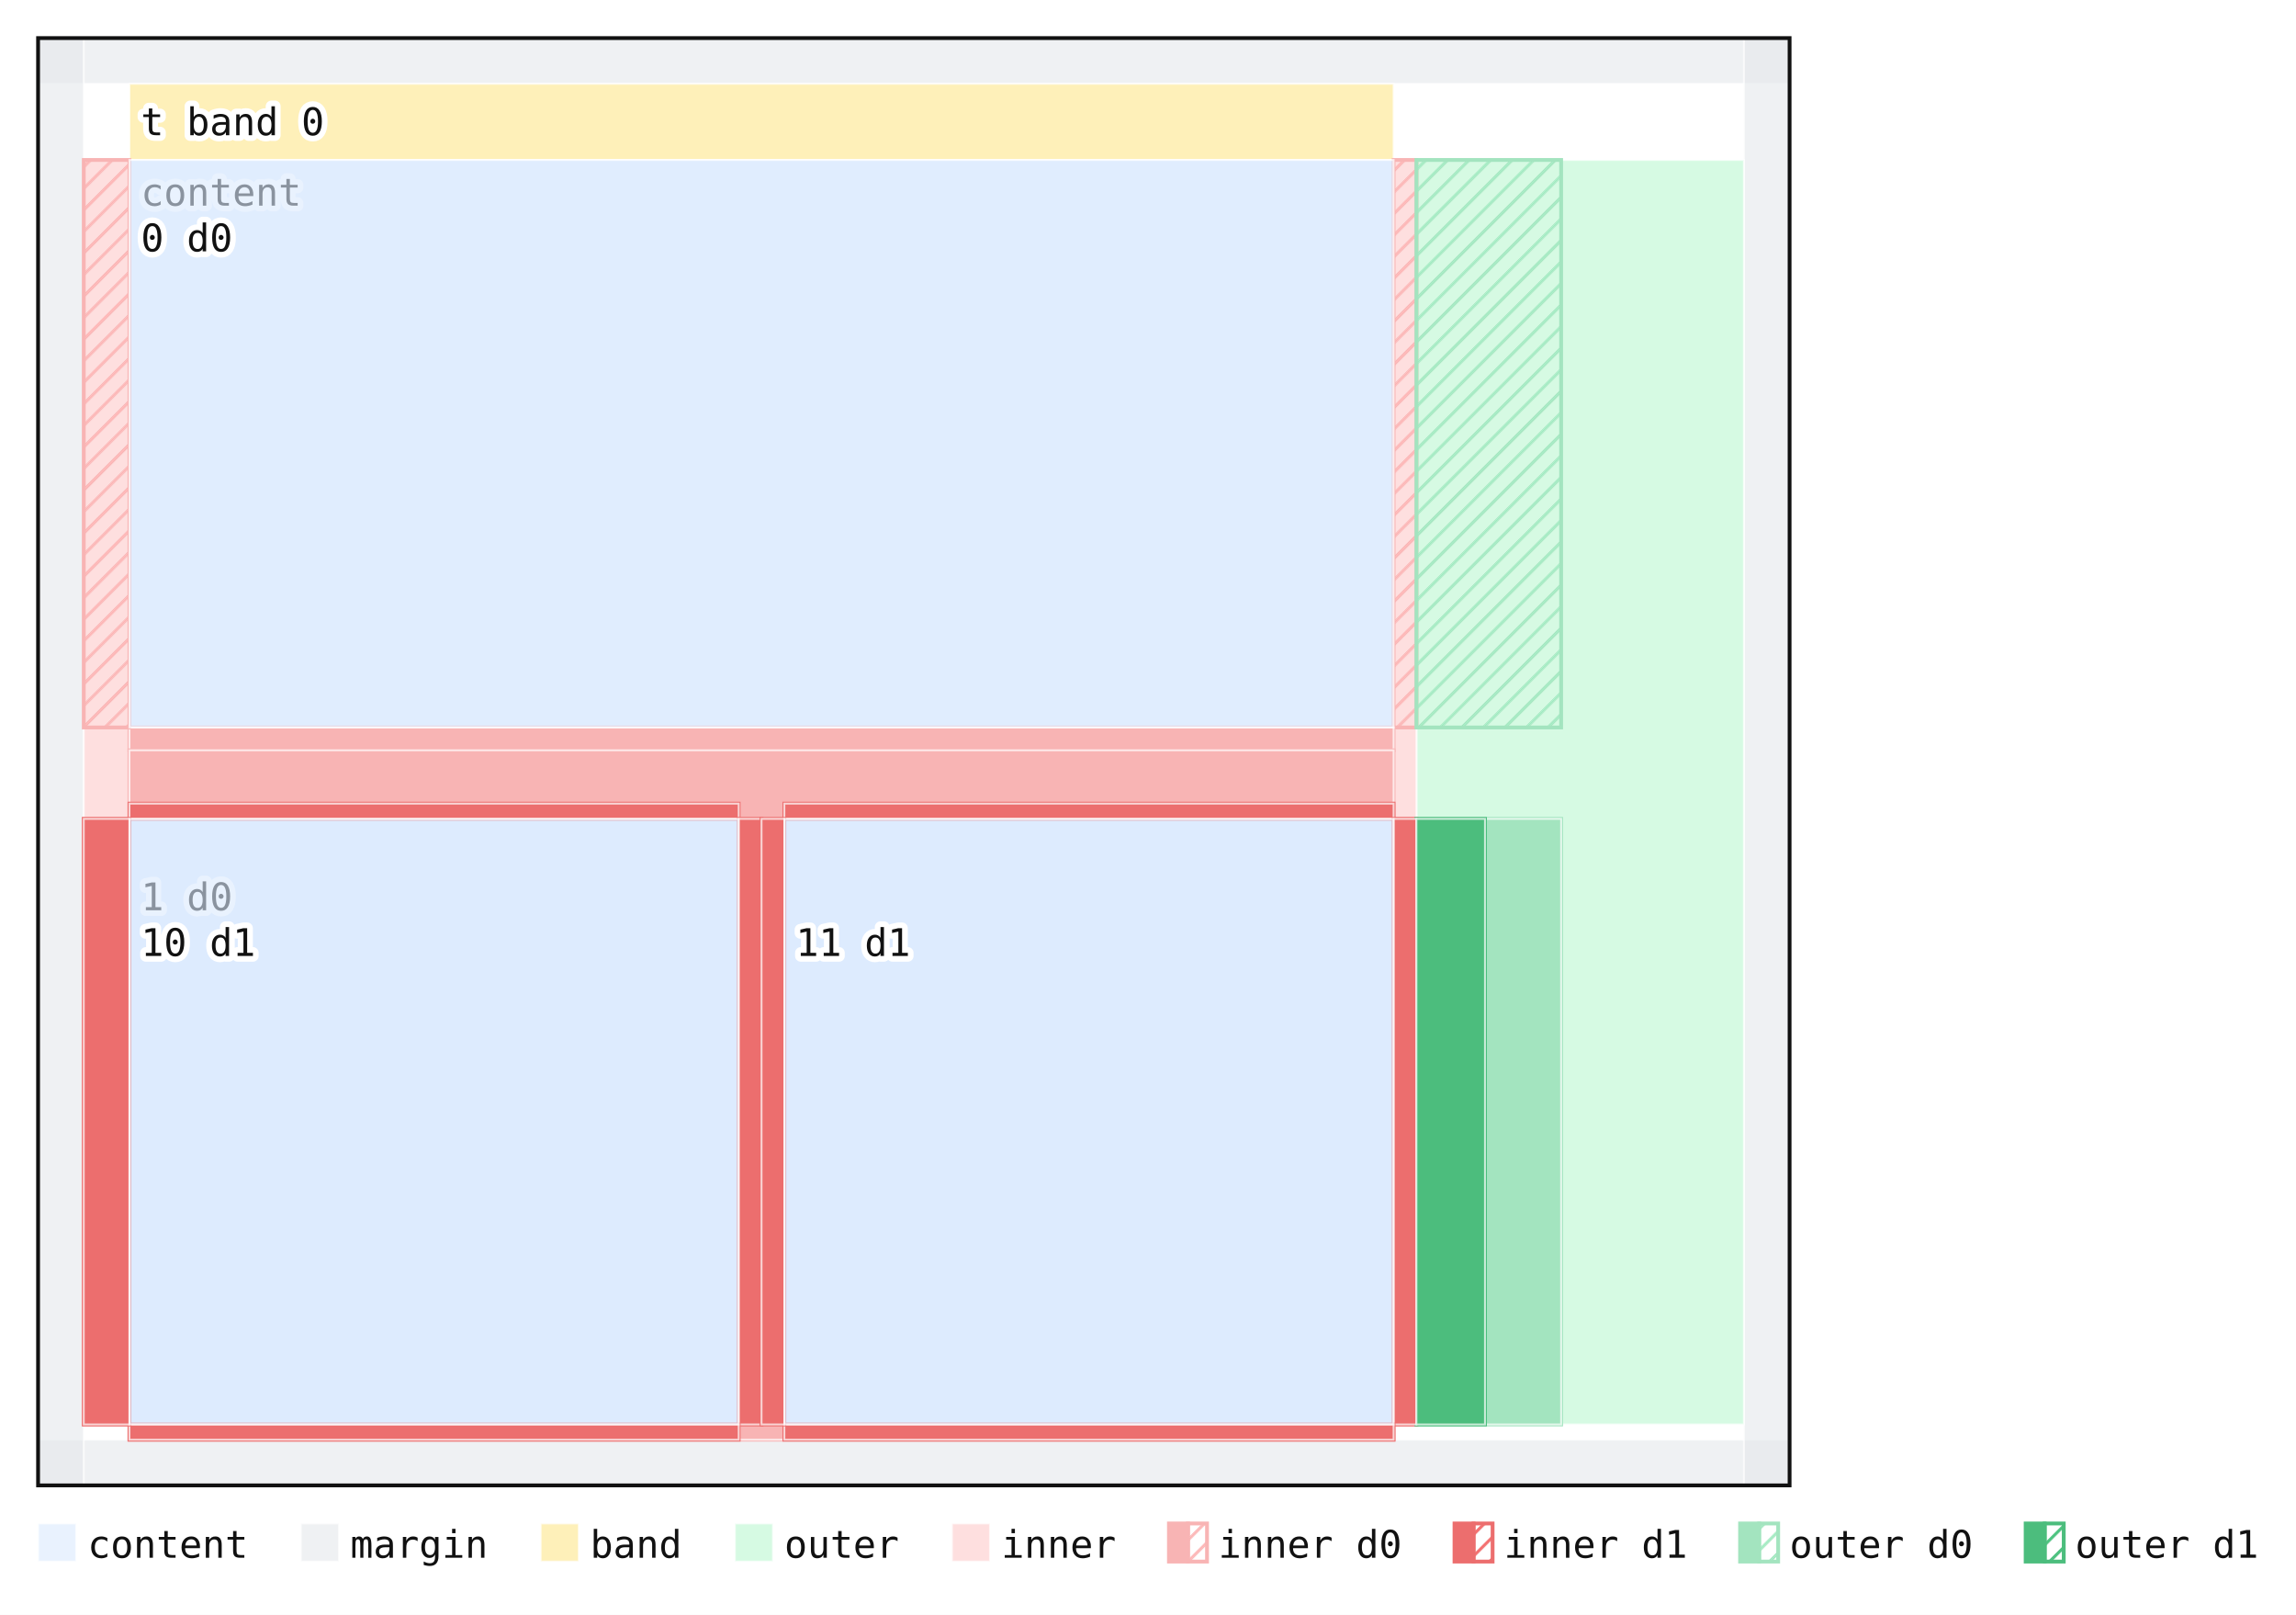
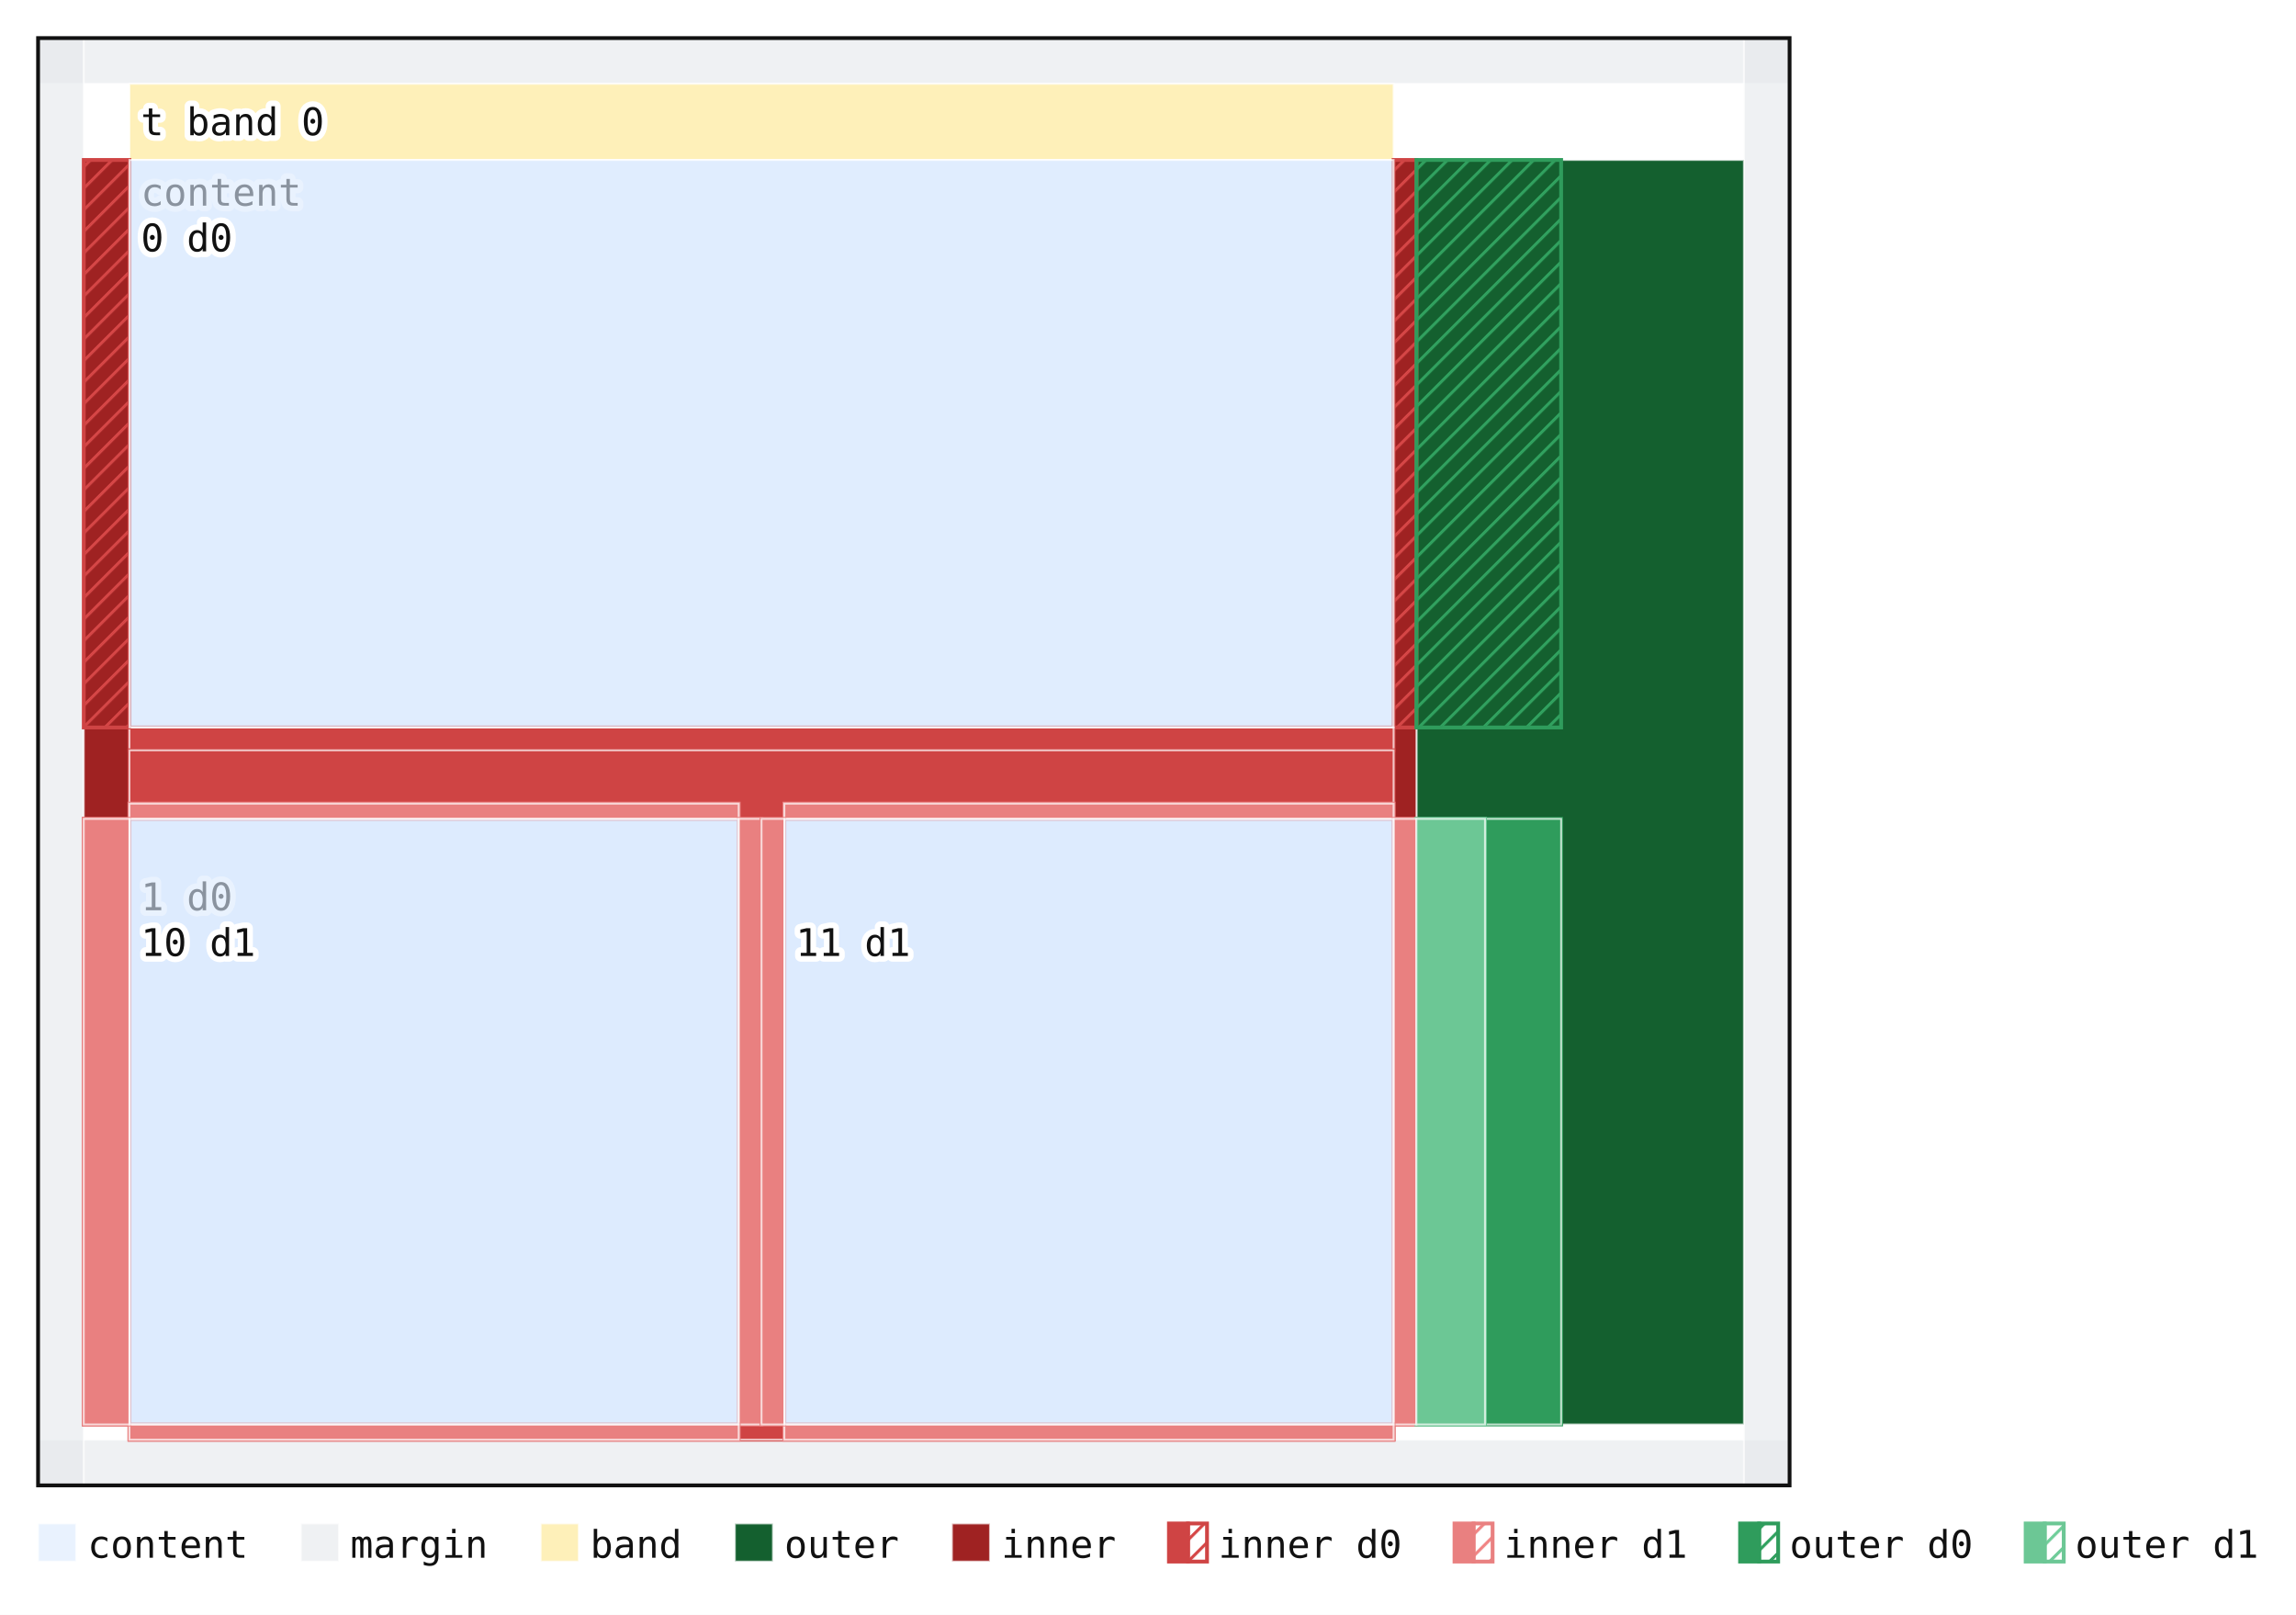
<svg xmlns="http://www.w3.org/2000/svg" viewBox="-10 -10 603 424" font-family="monospace" font-size="10">
  <defs>
    <pattern id="hatch-i0" patternUnits="userSpaceOnUse" width="4" height="4" patternTransform="rotate(45)">
-       <line x1="0" y1="0" x2="0" y2="4" stroke="#f8b4b4" stroke-width="1.6" />
+       <line x1="0" y1="0" x2="0" y2="4" stroke="#cf4444" stroke-width="1.6" />
    </pattern>
    <pattern id="hatch-i1" patternUnits="userSpaceOnUse" width="4" height="4" patternTransform="rotate(45)">
-       <line x1="0" y1="0" x2="0" y2="4" stroke="#ec6e6e" stroke-width="1.6" />
+       <line x1="0" y1="0" x2="0" y2="4" stroke="#e98080" stroke-width="1.6" />
    </pattern>
    <pattern id="hatch-o0" patternUnits="userSpaceOnUse" width="4" height="4" patternTransform="rotate(45)">
-       <line x1="0" y1="0" x2="0" y2="4" stroke="#a3e4bf" stroke-width="1.6" />
+       <line x1="0" y1="0" x2="0" y2="4" stroke="#2f9c5c" stroke-width="1.6" />
    </pattern>
    <pattern id="hatch-o1" patternUnits="userSpaceOnUse" width="4" height="4" patternTransform="rotate(45)">
-       <line x1="0" y1="0" x2="0" y2="4" stroke="#4cbd7d" stroke-width="1.6" />
+       <line x1="0" y1="0" x2="0" y2="4" stroke="#6cc795" stroke-width="1.6" />
    </pattern>
  </defs>
  <rect x="-10" y="-10" width="603" height="424" fill="#ffffff" />
  <rect x="0" y="0" width="460" height="12" fill="#e5e7eb" fill-opacity="0.6" stroke="#ffffff" stroke-width="0.5" stroke-opacity="0.7" />
  <rect x="24" y="12" width="332" height="20" fill="#fde68a" fill-opacity="0.6" stroke="#ffffff" stroke-width="0.5" stroke-opacity="0.7" />
  <text x="27" y="25.5" fill="#111111" stroke="#ffffff" stroke-width="3" stroke-linejoin="round" paint-order="stroke">t band 0</text>
  <rect x="0" y="368" width="460" height="12" fill="#e5e7eb" fill-opacity="0.6" stroke="#ffffff" stroke-width="0.5" stroke-opacity="0.7" />
-   <rect x="24" y="364" width="332" height="4" fill="#fecaca" fill-opacity="0.6" stroke="#ffffff" stroke-width="0.5" stroke-opacity="0.7" />
+   <rect x="24" y="364" width="332" height="4" fill="#9f2222" stroke="#ffffff" stroke-width="0.5" stroke-opacity="0.7" />
  <rect x="0" y="0" width="12" height="380" fill="#e5e7eb" fill-opacity="0.6" stroke="#ffffff" stroke-width="0.5" stroke-opacity="0.7" />
-   <rect x="12" y="32" width="12" height="332" fill="#fecaca" fill-opacity="0.6" stroke="#ffffff" stroke-width="0.5" stroke-opacity="0.7" />
+   <rect x="12" y="32" width="12" height="332" fill="#9f2222" stroke="#ffffff" stroke-width="0.5" stroke-opacity="0.7" />
  <rect x="448" y="0" width="12" height="380" fill="#e5e7eb" fill-opacity="0.6" stroke="#ffffff" stroke-width="0.5" stroke-opacity="0.7" />
-   <rect x="362" y="32" width="86" height="332" fill="#bbf7d0" fill-opacity="0.6" stroke="#ffffff" stroke-width="0.5" stroke-opacity="0.7" />
-   <rect x="356" y="32" width="6" height="332" fill="#fecaca" fill-opacity="0.6" stroke="#ffffff" stroke-width="0.5" stroke-opacity="0.7" />
+   <rect x="362" y="32" width="86" height="332" fill="#14602f" stroke="#ffffff" stroke-width="0.5" stroke-opacity="0.7" />
+   <rect x="356" y="32" width="6" height="332" fill="#9f2222" stroke="#ffffff" stroke-width="0.5" stroke-opacity="0.7" />
  <rect x="24" y="32" width="332" height="332" fill="#dbeafe" fill-opacity="0.6" stroke="#ffffff" stroke-width="0.5" stroke-opacity="0.7" />
  <text x="27" y="44" fill="#111111" stroke="#ffffff" stroke-width="3" stroke-linejoin="round" paint-order="stroke">content</text>
-   <rect x="356" y="32" width="6" height="149" fill="url(#hatch-i0)" stroke="#f8b4b4" stroke-width="1" />
-   <rect x="362" y="32" width="38" height="149" fill="url(#hatch-o0)" stroke="#a3e4bf" stroke-width="1" />
-   <rect x="24" y="181" width="332" height="6" fill="url(#hatch-i0)" stroke="#f8b4b4" stroke-width="1" />
-   <rect x="24" y="181" width="332" height="6" fill="#f8b4b4" stroke="#ffffff" stroke-width="0.5" stroke-opacity="0.7" />
-   <rect x="12" y="32" width="12" height="149" fill="url(#hatch-i0)" stroke="#f8b4b4" stroke-width="1" />
+   <rect x="356" y="32" width="6" height="149" fill="url(#hatch-i0)" stroke="#cf4444" stroke-width="1" />
+   <rect x="362" y="32" width="38" height="149" fill="url(#hatch-o0)" stroke="#2f9c5c" stroke-width="1" />
+   <rect x="24" y="181" width="332" height="6" fill="url(#hatch-i0)" stroke="#cf4444" stroke-width="1" />
+   <rect x="24" y="181" width="332" height="6" fill="#cf4444" stroke="#ffffff" stroke-width="0.5" stroke-opacity="0.7" />
+   <rect x="12" y="32" width="12" height="149" fill="url(#hatch-i0)" stroke="#cf4444" stroke-width="1" />
  <rect x="24" y="32" width="332" height="149" fill="#dbeafe" fill-opacity="0.6" stroke="#ffffff" stroke-width="0.5" stroke-opacity="0.7" />
  <text x="27" y="56" fill="#111111" stroke="#ffffff" stroke-width="3" stroke-linejoin="round" paint-order="stroke">0 d0</text>
-   <rect x="24" y="187" width="332" height="18" fill="url(#hatch-i0)" stroke="#f8b4b4" stroke-width="1" />
-   <rect x="24" y="187" width="332" height="18" fill="#f8b4b4" stroke="#ffffff" stroke-width="0.5" stroke-opacity="0.7" />
-   <rect x="356" y="205" width="6" height="159" fill="url(#hatch-i0)" stroke="#f8b4b4" stroke-width="1" />
-   <rect x="362" y="205" width="38" height="159" fill="url(#hatch-o0)" stroke="#a3e4bf" stroke-width="1" />
-   <rect x="356" y="205" width="6" height="159" fill="#f8b4b4" stroke="#ffffff" stroke-width="0.5" stroke-opacity="0.7" />
-   <rect x="362" y="205" width="38" height="159" fill="#a3e4bf" stroke="#ffffff" stroke-width="0.5" stroke-opacity="0.7" />
-   <rect x="24" y="364" width="332" height="4" fill="url(#hatch-i0)" stroke="#f8b4b4" stroke-width="1" />
-   <rect x="24" y="364" width="332" height="4" fill="#f8b4b4" stroke="#ffffff" stroke-width="0.5" stroke-opacity="0.7" />
-   <rect x="12" y="205" width="12" height="159" fill="url(#hatch-i0)" stroke="#f8b4b4" stroke-width="1" />
-   <rect x="12" y="205" width="12" height="159" fill="#f8b4b4" stroke="#ffffff" stroke-width="0.5" stroke-opacity="0.7" />
+   <rect x="24" y="187" width="332" height="18" fill="url(#hatch-i0)" stroke="#cf4444" stroke-width="1" />
+   <rect x="24" y="187" width="332" height="18" fill="#cf4444" stroke="#ffffff" stroke-width="0.5" stroke-opacity="0.7" />
+   <rect x="356" y="205" width="6" height="159" fill="url(#hatch-i0)" stroke="#cf4444" stroke-width="1" />
+   <rect x="362" y="205" width="38" height="159" fill="url(#hatch-o0)" stroke="#2f9c5c" stroke-width="1" />
+   <rect x="356" y="205" width="6" height="159" fill="#cf4444" stroke="#ffffff" stroke-width="0.5" stroke-opacity="0.7" />
+   <rect x="362" y="205" width="38" height="159" fill="#2f9c5c" stroke="#ffffff" stroke-width="0.5" stroke-opacity="0.7" />
+   <rect x="24" y="364" width="332" height="4" fill="url(#hatch-i0)" stroke="#cf4444" stroke-width="1" />
+   <rect x="24" y="364" width="332" height="4" fill="#cf4444" stroke="#ffffff" stroke-width="0.5" stroke-opacity="0.7" />
+   <rect x="12" y="205" width="12" height="159" fill="url(#hatch-i0)" stroke="#cf4444" stroke-width="1" />
+   <rect x="12" y="205" width="12" height="159" fill="#cf4444" stroke="#ffffff" stroke-width="0.5" stroke-opacity="0.7" />
  <rect x="24" y="205" width="332" height="159" fill="#dbeafe" fill-opacity="0.6" stroke="#ffffff" stroke-width="0.5" stroke-opacity="0.7" />
  <text x="27" y="229" fill="#111111" stroke="#ffffff" stroke-width="3" stroke-linejoin="round" paint-order="stroke">1 d0</text>
-   <rect x="24" y="201" width="160" height="4" fill="url(#hatch-i1)" stroke="#ec6e6e" stroke-width="1" />
-   <rect x="24" y="201" width="160" height="4" fill="#ec6e6e" stroke="#ffffff" stroke-width="0.5" stroke-opacity="0.7" />
-   <rect x="184" y="205" width="6" height="159" fill="url(#hatch-i1)" stroke="#ec6e6e" stroke-width="1" />
-   <rect x="184" y="205" width="6" height="159" fill="#ec6e6e" stroke="#ffffff" stroke-width="0.5" stroke-opacity="0.7" />
-   <rect x="24" y="364" width="160" height="4" fill="url(#hatch-i1)" stroke="#ec6e6e" stroke-width="1" />
-   <rect x="24" y="364" width="160" height="4" fill="#ec6e6e" stroke="#ffffff" stroke-width="0.5" stroke-opacity="0.7" />
-   <rect x="12" y="205" width="12" height="159" fill="url(#hatch-i1)" stroke="#ec6e6e" stroke-width="1" />
-   <rect x="12" y="205" width="12" height="159" fill="#ec6e6e" stroke="#ffffff" stroke-width="0.5" stroke-opacity="0.7" />
+   <rect x="24" y="201" width="160" height="4" fill="url(#hatch-i1)" stroke="#e98080" stroke-width="1" />
+   <rect x="24" y="201" width="160" height="4" fill="#e98080" stroke="#ffffff" stroke-width="0.5" stroke-opacity="0.7" />
+   <rect x="184" y="205" width="6" height="159" fill="url(#hatch-i1)" stroke="#e98080" stroke-width="1" />
+   <rect x="184" y="205" width="6" height="159" fill="#e98080" stroke="#ffffff" stroke-width="0.5" stroke-opacity="0.7" />
+   <rect x="24" y="364" width="160" height="4" fill="url(#hatch-i1)" stroke="#e98080" stroke-width="1" />
+   <rect x="24" y="364" width="160" height="4" fill="#e98080" stroke="#ffffff" stroke-width="0.5" stroke-opacity="0.7" />
+   <rect x="12" y="205" width="12" height="159" fill="url(#hatch-i1)" stroke="#e98080" stroke-width="1" />
+   <rect x="12" y="205" width="12" height="159" fill="#e98080" stroke="#ffffff" stroke-width="0.5" stroke-opacity="0.7" />
  <rect x="24" y="205" width="160" height="159" fill="#dbeafe" fill-opacity="0.6" stroke="#ffffff" stroke-width="0.5" stroke-opacity="0.7" />
  <text x="27" y="241" fill="#111111" stroke="#ffffff" stroke-width="3" stroke-linejoin="round" paint-order="stroke">10 d1</text>
-   <rect x="196" y="201" width="160" height="4" fill="url(#hatch-i1)" stroke="#ec6e6e" stroke-width="1" />
-   <rect x="196" y="201" width="160" height="4" fill="#ec6e6e" stroke="#ffffff" stroke-width="0.5" stroke-opacity="0.7" />
-   <rect x="356" y="205" width="6" height="159" fill="url(#hatch-i1)" stroke="#ec6e6e" stroke-width="1" />
-   <rect x="362" y="205" width="18" height="159" fill="url(#hatch-o1)" stroke="#4cbd7d" stroke-width="1" />
-   <rect x="356" y="205" width="6" height="159" fill="#ec6e6e" stroke="#ffffff" stroke-width="0.5" stroke-opacity="0.7" />
-   <rect x="362" y="205" width="18" height="159" fill="#4cbd7d" stroke="#ffffff" stroke-width="0.5" stroke-opacity="0.7" />
-   <rect x="196" y="364" width="160" height="4" fill="url(#hatch-i1)" stroke="#ec6e6e" stroke-width="1" />
-   <rect x="196" y="364" width="160" height="4" fill="#ec6e6e" stroke="#ffffff" stroke-width="0.5" stroke-opacity="0.7" />
-   <rect x="190" y="205" width="6" height="159" fill="url(#hatch-i1)" stroke="#ec6e6e" stroke-width="1" />
-   <rect x="190" y="205" width="6" height="159" fill="#ec6e6e" stroke="#ffffff" stroke-width="0.5" stroke-opacity="0.7" />
+   <rect x="196" y="201" width="160" height="4" fill="url(#hatch-i1)" stroke="#e98080" stroke-width="1" />
+   <rect x="196" y="201" width="160" height="4" fill="#e98080" stroke="#ffffff" stroke-width="0.5" stroke-opacity="0.7" />
+   <rect x="356" y="205" width="6" height="159" fill="url(#hatch-i1)" stroke="#e98080" stroke-width="1" />
+   <rect x="362" y="205" width="18" height="159" fill="url(#hatch-o1)" stroke="#6cc795" stroke-width="1" />
+   <rect x="356" y="205" width="6" height="159" fill="#e98080" stroke="#ffffff" stroke-width="0.5" stroke-opacity="0.7" />
+   <rect x="362" y="205" width="18" height="159" fill="#6cc795" stroke="#ffffff" stroke-width="0.5" stroke-opacity="0.7" />
+   <rect x="196" y="364" width="160" height="4" fill="url(#hatch-i1)" stroke="#e98080" stroke-width="1" />
+   <rect x="196" y="364" width="160" height="4" fill="#e98080" stroke="#ffffff" stroke-width="0.5" stroke-opacity="0.7" />
+   <rect x="190" y="205" width="6" height="159" fill="url(#hatch-i1)" stroke="#e98080" stroke-width="1" />
+   <rect x="190" y="205" width="6" height="159" fill="#e98080" stroke="#ffffff" stroke-width="0.5" stroke-opacity="0.7" />
  <rect x="196" y="205" width="160" height="159" fill="#dbeafe" fill-opacity="0.6" stroke="#ffffff" stroke-width="0.5" stroke-opacity="0.7" />
  <text x="199" y="241" fill="#111111" stroke="#ffffff" stroke-width="3" stroke-linejoin="round" paint-order="stroke">11 d1</text>
  <rect x="0" y="390" width="10" height="10" fill="#dbeafe" fill-opacity="0.6" stroke="#ffffff" stroke-width="0.5" stroke-opacity="0.7" />
  <text x="13" y="399" fill="#111111" stroke="#ffffff" stroke-width="3" stroke-linejoin="round" paint-order="stroke">content</text>
  <rect x="69" y="390" width="10" height="10" fill="#e5e7eb" fill-opacity="0.6" stroke="#ffffff" stroke-width="0.5" stroke-opacity="0.7" />
  <text x="82" y="399" fill="#111111" stroke="#ffffff" stroke-width="3" stroke-linejoin="round" paint-order="stroke">margin</text>
  <rect x="132" y="390" width="10" height="10" fill="#fde68a" fill-opacity="0.6" stroke="#ffffff" stroke-width="0.5" stroke-opacity="0.7" />
  <text x="145" y="399" fill="#111111" stroke="#ffffff" stroke-width="3" stroke-linejoin="round" paint-order="stroke">band</text>
-   <rect x="183" y="390" width="10" height="10" fill="#bbf7d0" fill-opacity="0.6" stroke="#ffffff" stroke-width="0.5" stroke-opacity="0.7" />
+   <rect x="183" y="390" width="10" height="10" fill="#14602f" stroke="#ffffff" stroke-width="0.5" stroke-opacity="0.7" />
  <text x="196" y="399" fill="#111111" stroke="#ffffff" stroke-width="3" stroke-linejoin="round" paint-order="stroke">outer</text>
-   <rect x="240" y="390" width="10" height="10" fill="#fecaca" fill-opacity="0.6" stroke="#ffffff" stroke-width="0.5" stroke-opacity="0.7" />
+   <rect x="240" y="390" width="10" height="10" fill="#9f2222" stroke="#ffffff" stroke-width="0.5" stroke-opacity="0.7" />
  <text x="253" y="399" fill="#111111" stroke="#ffffff" stroke-width="3" stroke-linejoin="round" paint-order="stroke">inner</text>
-   <rect x="297" y="390" width="5" height="10" fill="#f8b4b4" stroke="#f8b4b4" stroke-width="1" />
-   <rect x="302" y="390" width="5" height="10" fill="url(#hatch-i0)" stroke="#f8b4b4" stroke-width="1" />
+   <rect x="297" y="390" width="5" height="10" fill="#cf4444" stroke="#cf4444" stroke-width="1" />
+   <rect x="302" y="390" width="5" height="10" fill="url(#hatch-i0)" stroke="#cf4444" stroke-width="1" />
  <text x="310" y="399" fill="#111111" stroke="#ffffff" stroke-width="3" stroke-linejoin="round" paint-order="stroke">inner d0</text>
-   <rect x="372" y="390" width="5" height="10" fill="#ec6e6e" stroke="#ec6e6e" stroke-width="1" />
-   <rect x="377" y="390" width="5" height="10" fill="url(#hatch-i1)" stroke="#ec6e6e" stroke-width="1" />
+   <rect x="372" y="390" width="5" height="10" fill="#e98080" stroke="#e98080" stroke-width="1" />
+   <rect x="377" y="390" width="5" height="10" fill="url(#hatch-i1)" stroke="#e98080" stroke-width="1" />
  <text x="385" y="399" fill="#111111" stroke="#ffffff" stroke-width="3" stroke-linejoin="round" paint-order="stroke">inner d1</text>
-   <rect x="447" y="390" width="5" height="10" fill="#a3e4bf" stroke="#a3e4bf" stroke-width="1" />
-   <rect x="452" y="390" width="5" height="10" fill="url(#hatch-o0)" stroke="#a3e4bf" stroke-width="1" />
+   <rect x="447" y="390" width="5" height="10" fill="#2f9c5c" stroke="#2f9c5c" stroke-width="1" />
+   <rect x="452" y="390" width="5" height="10" fill="url(#hatch-o0)" stroke="#2f9c5c" stroke-width="1" />
  <text x="460" y="399" fill="#111111" stroke="#ffffff" stroke-width="3" stroke-linejoin="round" paint-order="stroke">outer d0</text>
-   <rect x="522" y="390" width="5" height="10" fill="#4cbd7d" stroke="#4cbd7d" stroke-width="1" />
-   <rect x="527" y="390" width="5" height="10" fill="url(#hatch-o1)" stroke="#4cbd7d" stroke-width="1" />
+   <rect x="522" y="390" width="5" height="10" fill="#6cc795" stroke="#6cc795" stroke-width="1" />
+   <rect x="527" y="390" width="5" height="10" fill="url(#hatch-o1)" stroke="#6cc795" stroke-width="1" />
  <text x="535" y="399" fill="#111111" stroke="#ffffff" stroke-width="3" stroke-linejoin="round" paint-order="stroke">outer d1</text>
  <rect x="0" y="0" width="460" height="380" fill="none" stroke="#111111" stroke-width="1" />
</svg>
